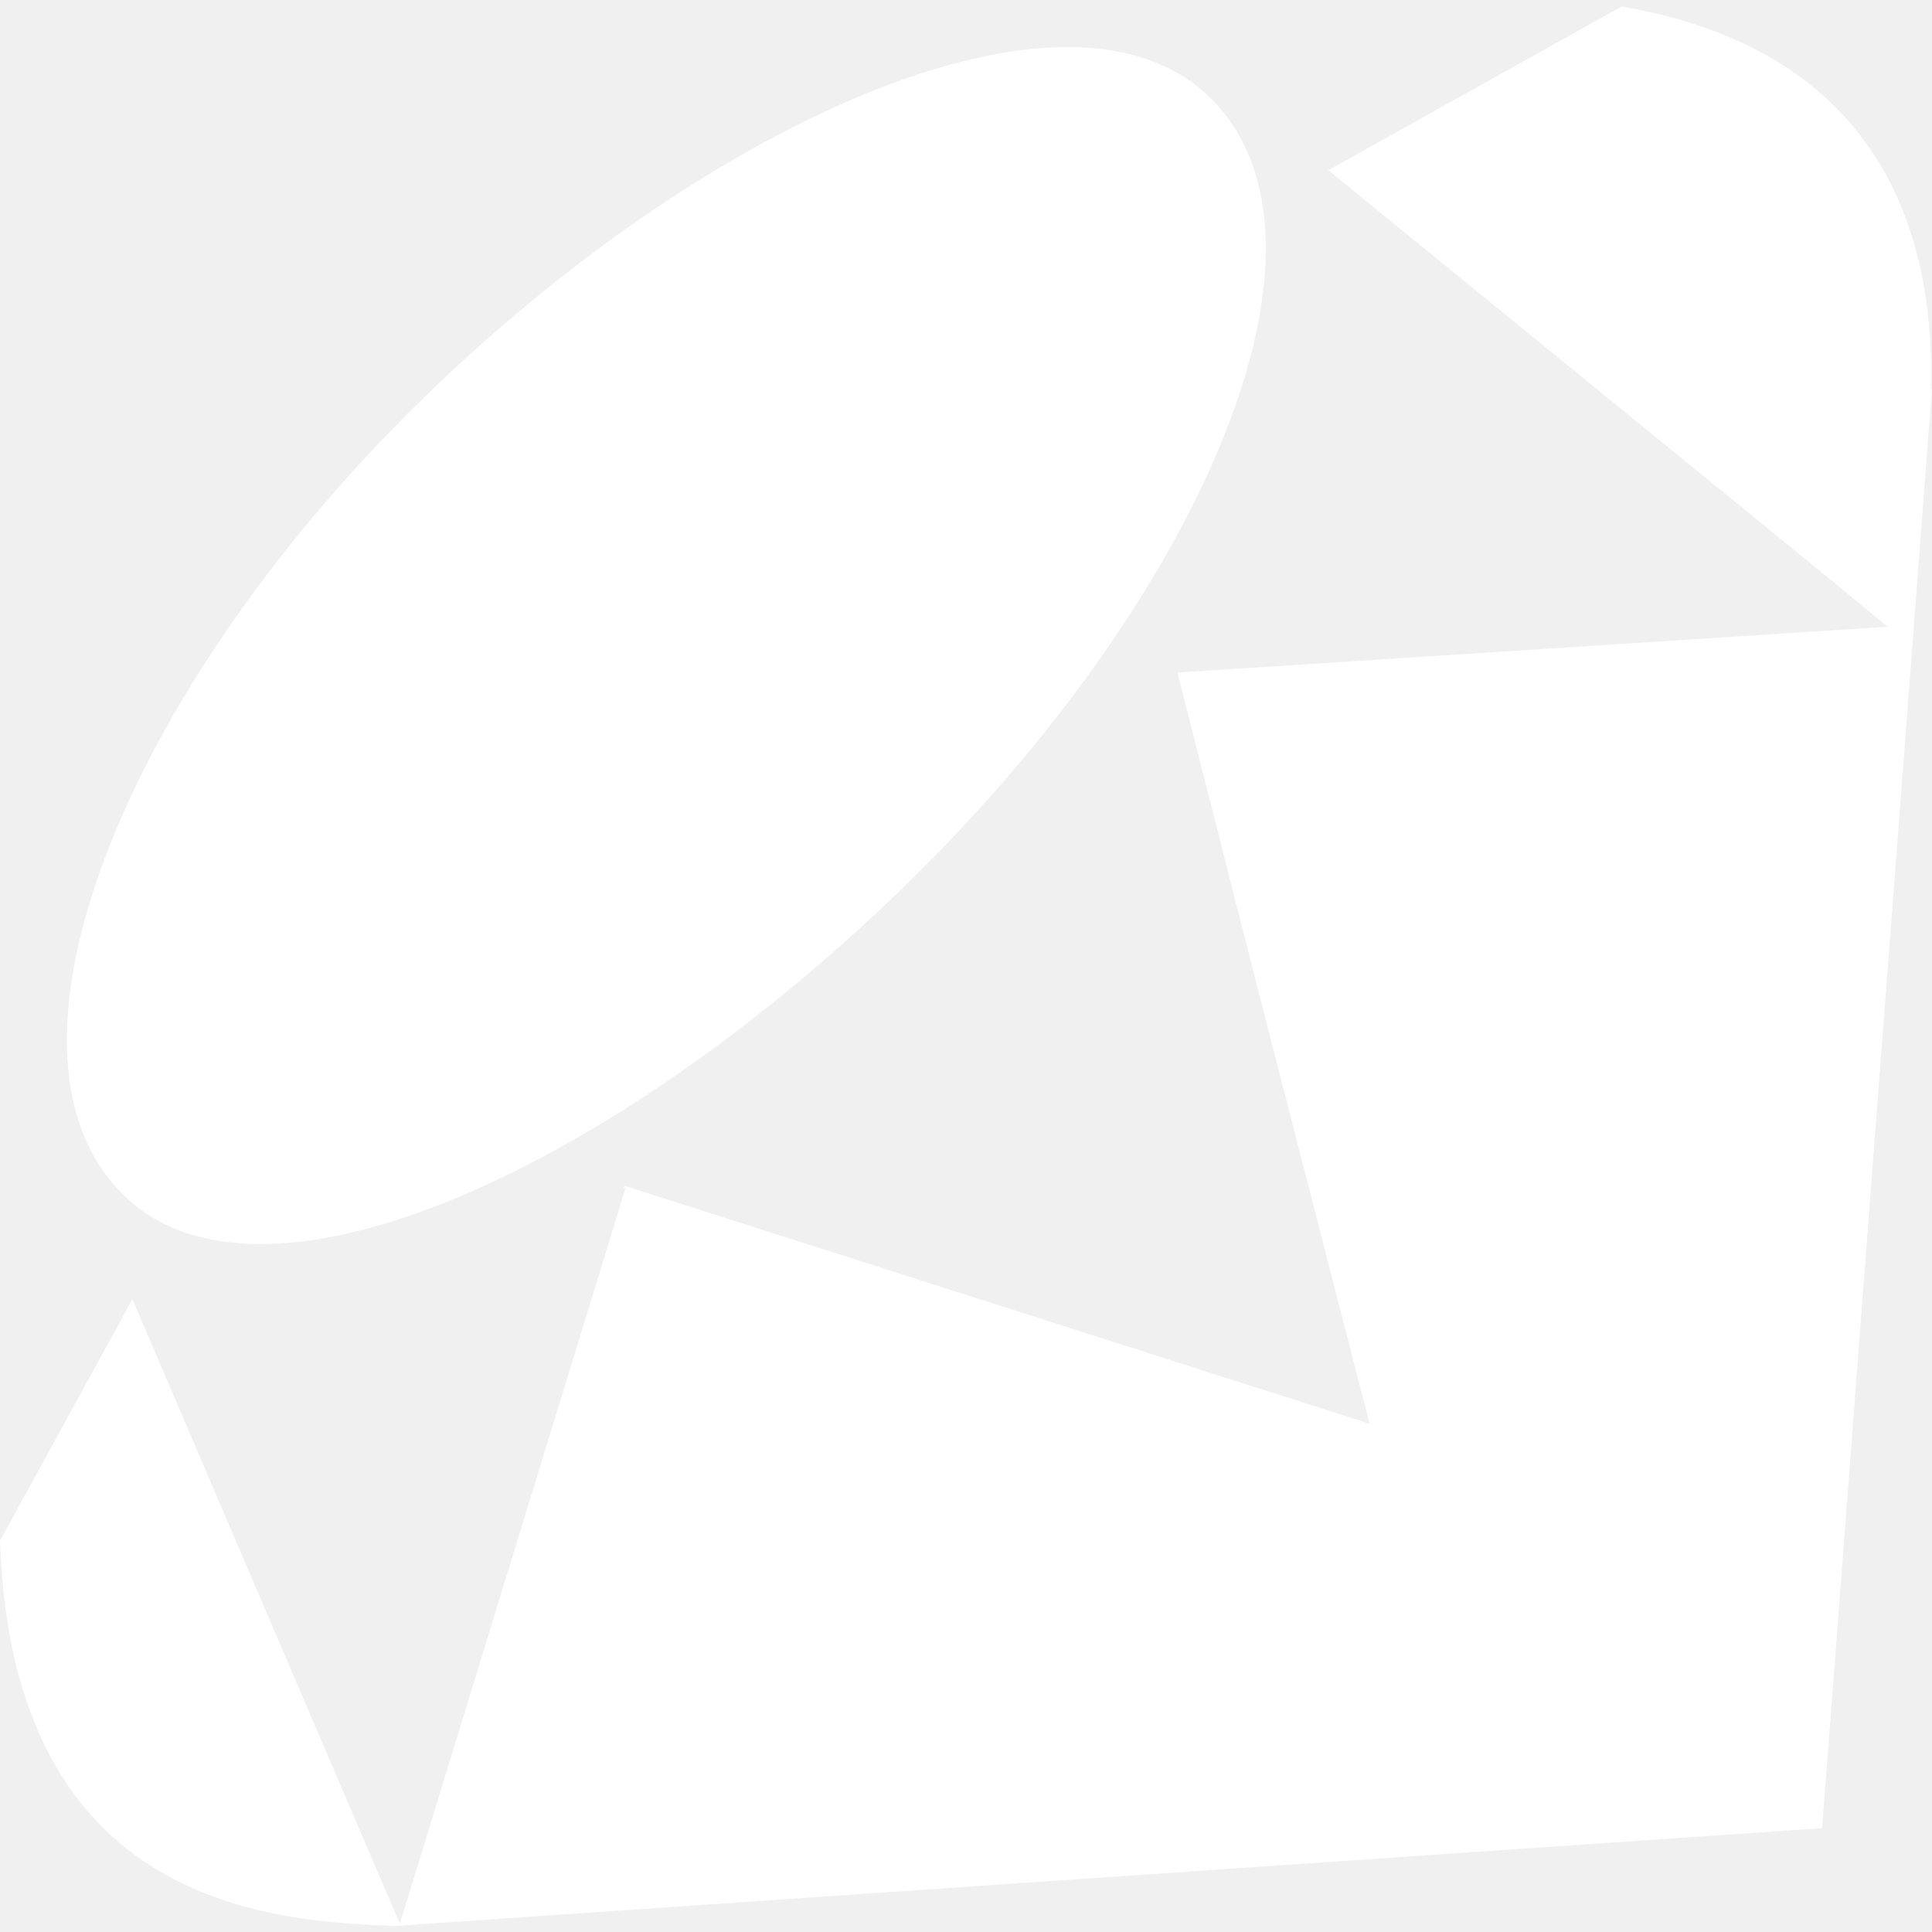
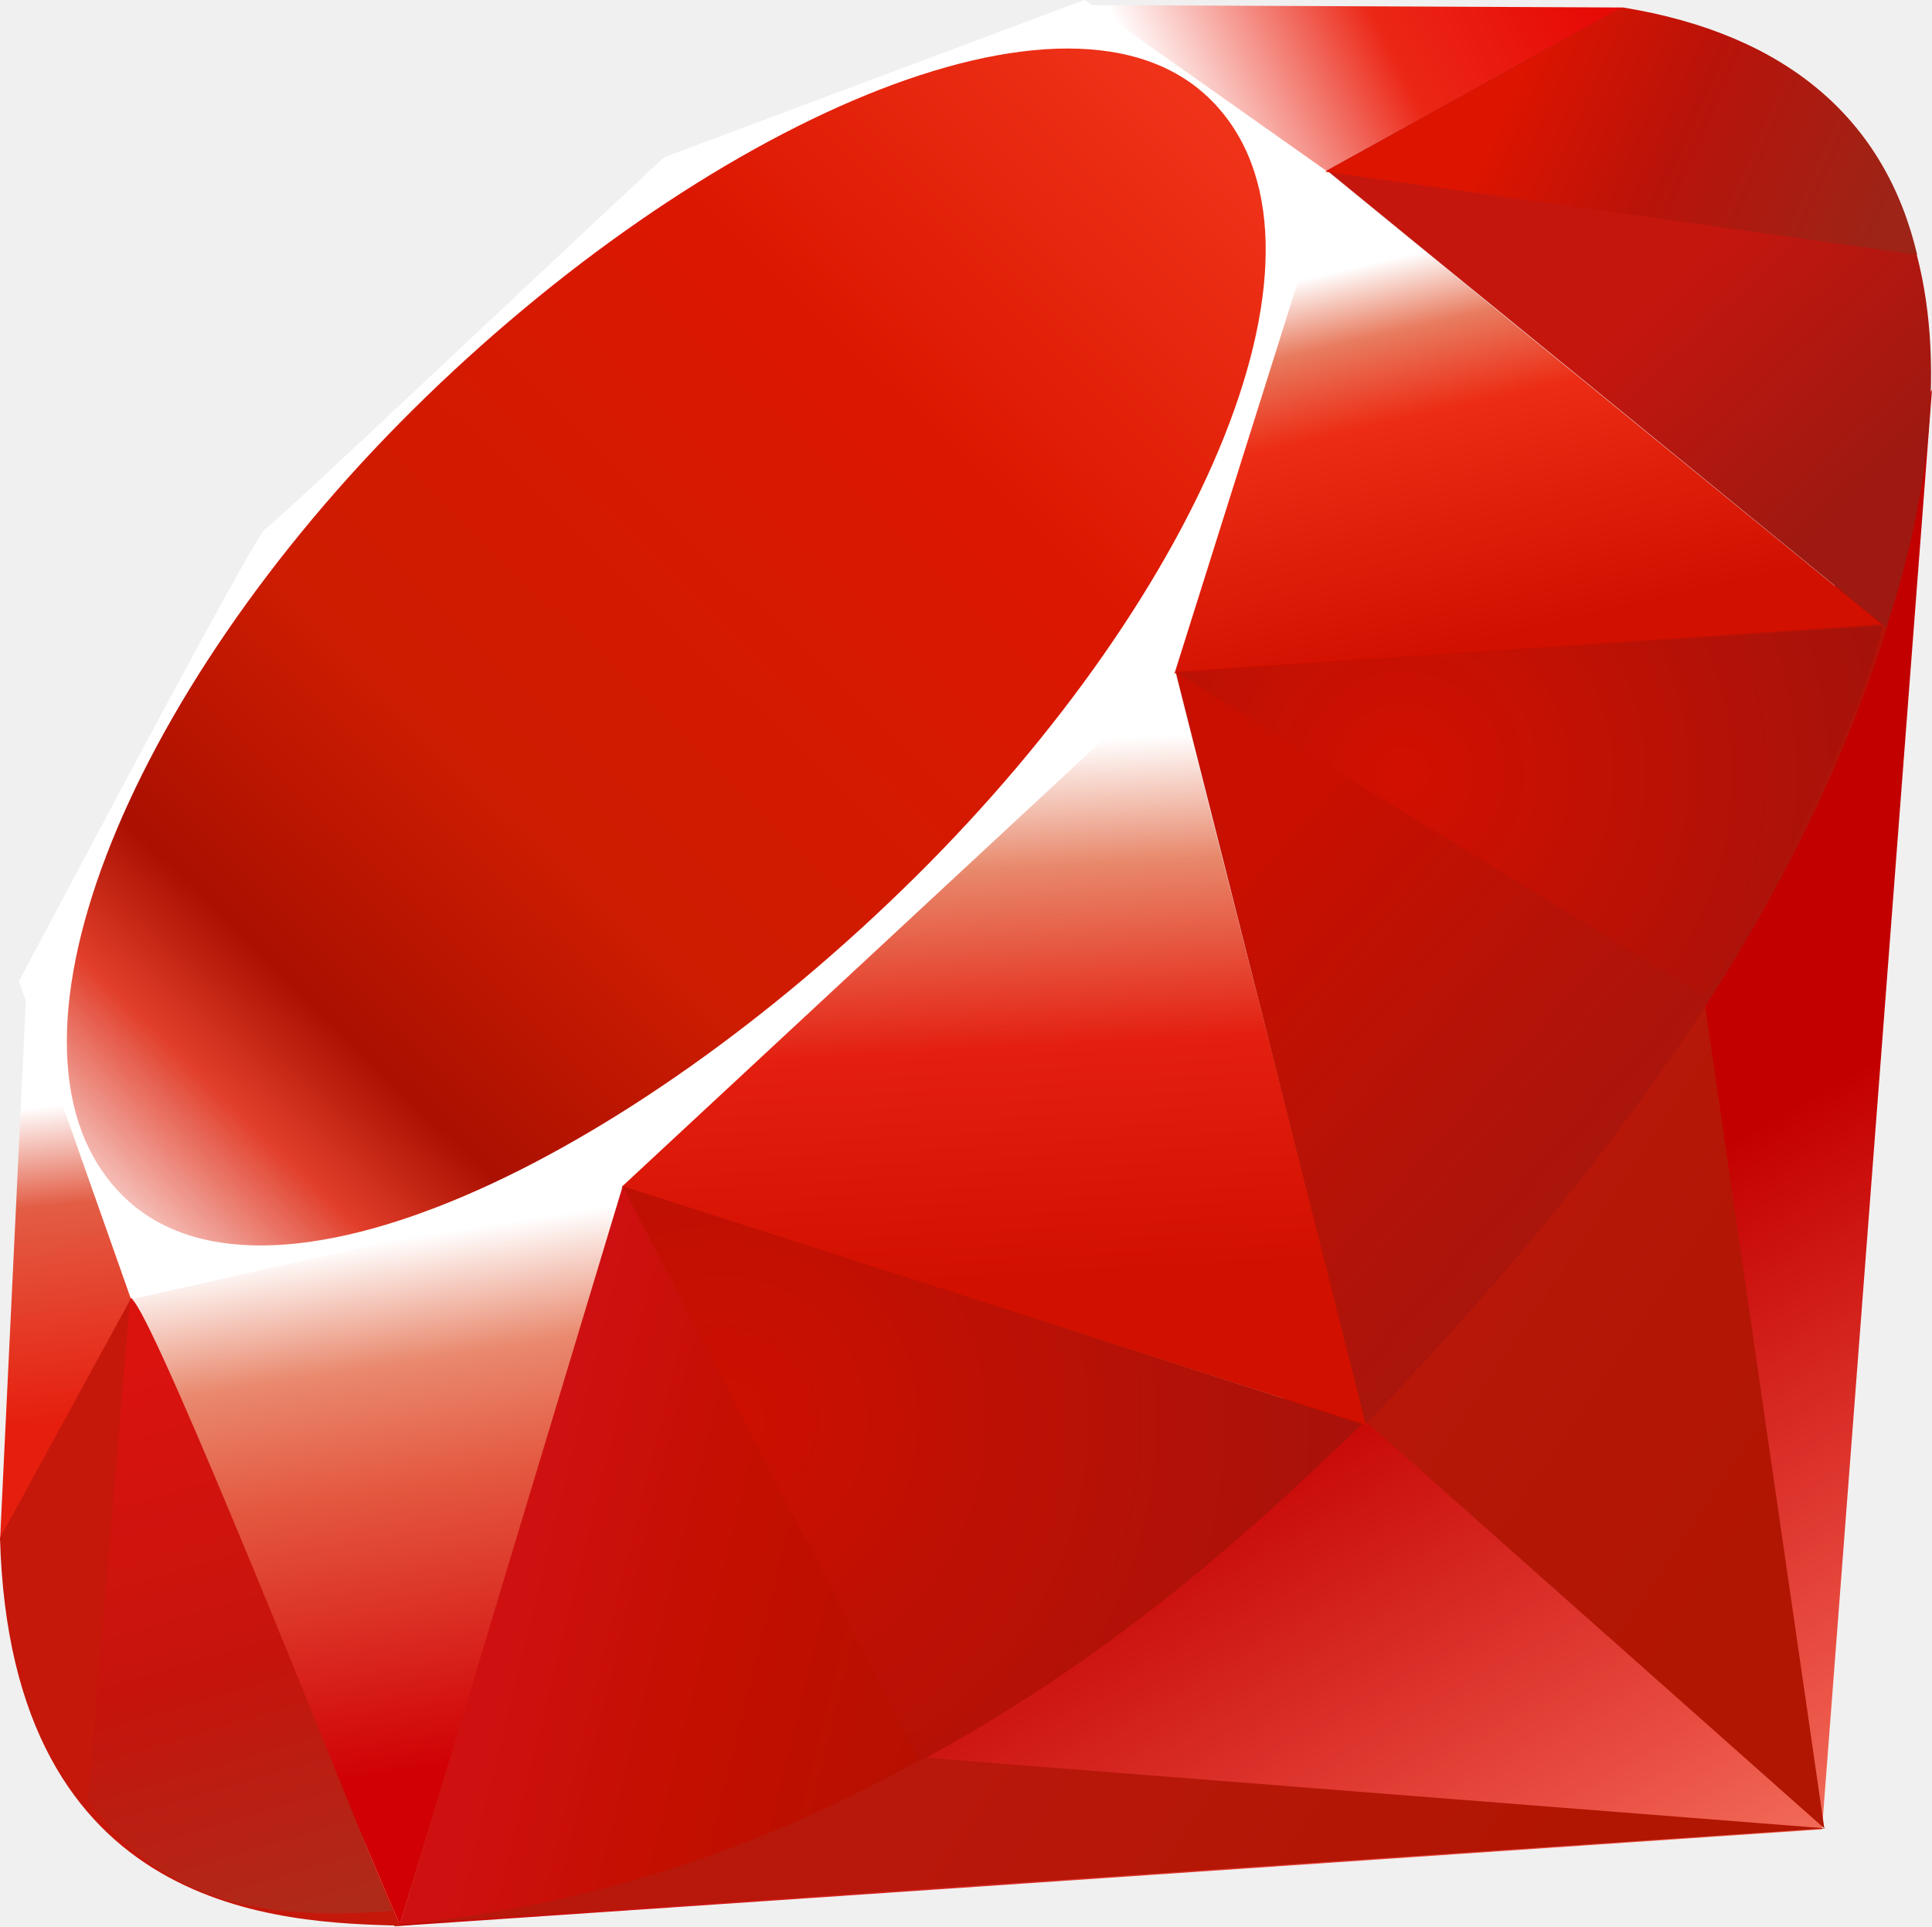
- <svg xmlns="http://www.w3.org/2000/svg" fill="#ffffff" role="img" viewBox="0 0 24 24">
-   <path d="M20.156.083c3.033.525 3.893 2.598 3.829 4.77L24 4.822 22.635 22.71 4.89 23.926h.016C3.433 23.864.15 23.729 0 19.139l1.645-3 2.819 6.586.503 1.172 2.805-9.144-.03.007.016-.03 9.255 2.956-1.396-5.431-.99-3.9 8.82-.569-.615-.51L16.5 2.114 20.159.073l-.003.01zM0 19.089zM5.13 5.073c3.561-3.533 8.157-5.621 9.922-3.84 1.762 1.777-.105 6.105-3.673 9.636-3.563 3.532-8.103 5.734-9.864 3.957-1.766-1.777.045-6.217 3.612-9.75l.003-.003z" />
+ <svg xmlns="http://www.w3.org/2000/svg" xmlns:xlink="http://www.w3.org/1999/xlink" version="1.1" id="Layer_1" width="198.13" height="197.58" viewBox="0 0 198.13 197.58" overflow="visible" enable-background="new 0 0 198.13 197.58" xml:space="preserve">
+   <defs id="defs3489">
+     <linearGradient id="XMLID_17_-9" gradientUnits="userSpaceOnUse" x1="174.074" y1="215.549" x2="132.276" y2="141.753">
+       <stop offset="0" style="stop-color:#fc8d72" id="stop3272-4" />
+       <stop offset="0" style="stop-color:#fc8d72" id="stop3274-5" />
+       <stop offset="0.41" style="stop-color:#e84b40" id="stop3276-1" />
+       <stop offset="0.99" style="stop-color:#c30000" id="stop3278-0" />
+       <stop offset="1" style="stop-color:#c30000" id="stop3280-3" />
+     </linearGradient>
+     <linearGradient id="XMLID_18_-7" gradientUnits="userSpaceOnUse" x1="194.895" y1="153.558" x2="141.028" y2="117.409">
+       <stop offset="0" style="stop-color:#b01601" id="stop3285-8" />
+       <stop offset="0" style="stop-color:#b01601" id="stop3287-8" />
+       <stop offset="0.99" style="stop-color:#b8170b" id="stop3289-6" />
+       <stop offset="1" style="stop-color:#b8170b" id="stop3291-0" />
+     </linearGradient>
+     <linearGradient id="XMLID_19_-4" gradientUnits="userSpaceOnUse" x1="151.795" y1="217.785" x2="97.93" y2="181.638">
+       <stop offset="0" style="stop-color:#b01601" id="stop3296-6" />
+       <stop offset="0" style="stop-color:#b01601" id="stop3298-7" />
+       <stop offset="0.99" style="stop-color:#b8170b" id="stop3300-6" />
+       <stop offset="1" style="stop-color:#b8170b" id="stop3302-0" />
+     </linearGradient>
+     <linearGradient id="XMLID_20_-9" gradientUnits="userSpaceOnUse" x1="38.696" y1="127.391" x2="47.047" y2="181.661">
+       <stop offset="0" style="stop-color:#ffffff" id="stop3307-7" />
+       <stop offset="0" style="stop-color:#ffffff" id="stop3309-5" />
+       <stop offset="0.23" style="stop-color:#e9896e" id="stop3311-9" />
+       <stop offset="0.46" style="stop-color:#e45840" id="stop3313-7" />
+       <stop offset="0.99" style="stop-color:#d00004" id="stop3315-8" />
+       <stop offset="1" style="stop-color:#d00004" id="stop3317-5" />
+     </linearGradient>
+     <linearGradient id="XMLID_21_-3" gradientUnits="userSpaceOnUse" x1="96.133" y1="76.715" x2="99.21" y2="132.102">
+       <stop offset="0" style="stop-color:#ffffff" id="stop3322-3" />
+       <stop offset="0" style="stop-color:#ffffff" id="stop3324-8" />
+       <stop offset="0.23" style="stop-color:#e8886b" id="stop3326-3" />
+       <stop offset="0.56" style="stop-color:#e41f10" id="stop3328-7" />
+       <stop offset="0.99" style="stop-color:#d21000" id="stop3330-9" />
+       <stop offset="1" style="stop-color:#d21000" id="stop3332-3" />
+     </linearGradient>
+     <linearGradient id="XMLID_22_-7" gradientUnits="userSpaceOnUse" x1="147.103" y1="25.521" x2="156.314" y2="65.216">
+       <stop offset="0" style="stop-color:#ffffff" id="stop3337-8" />
+       <stop offset="0" style="stop-color:#ffffff" id="stop3339-7" />
+       <stop offset="0.18" style="stop-color:#e87c60" id="stop3341-4" />
+       <stop offset="0.4" style="stop-color:#ec2c14" id="stop3343-1" />
+       <stop offset="0.99" style="stop-color:#d21000" id="stop3345-9" />
+       <stop offset="1" style="stop-color:#d21000" id="stop3347-0" />
+     </linearGradient>
+     <linearGradient id="XMLID_23_-9" gradientUnits="userSpaceOnUse" x1="118.976" y1="11.541" x2="158.669" y2="-8.305">
+       <stop offset="0" style="stop-color:#ffffff" id="stop3352-8" />
+       <stop offset="0" style="stop-color:#ffffff" id="stop3354-8" />
+       <stop offset="0.54" style="stop-color:#eb2716" id="stop3356-5" />
+       <stop offset="0.99" style="stop-color:#e70b06" id="stop3358-8" />
+       <stop offset="1" style="stop-color:#e70b06" id="stop3360-4" />
+     </linearGradient>
+     <linearGradient id="XMLID_24_-3" gradientUnits="userSpaceOnUse" x1="3.903" y1="113.555" x2="7.17" y2="146.263">
+       <stop offset="0" style="stop-color:#ffffff" id="stop3365-7" />
+       <stop offset="0" style="stop-color:#ffffff" id="stop3367-1" />
+       <stop offset="0.31" style="stop-color:#e35d45" id="stop3369-3" />
+       <stop offset="0.99" style="stop-color:#e61e0d" id="stop3371-8" />
+       <stop offset="1" style="stop-color:#e61e0d" id="stop3373-0" />
+     </linearGradient>
+     <linearGradient id="XMLID_25_-9" gradientUnits="userSpaceOnUse" x1="-18.556" y1="155.105" x2="135.015" y2="-2.809">
+       <stop offset="0" style="stop-color:#e70016" id="stop3380-7" />
+       <stop offset="0" style="stop-color:#e70016" id="stop3382-9" />
+       <stop offset="0.07" style="stop-color:#ffffff" id="stop3384-9" />
+       <stop offset="0.17" style="stop-color:#ffffff" id="stop3386-3" />
+       <stop offset="0.27" style="stop-color:#e13f2b" id="stop3388-2" />
+       <stop offset="0.33" style="stop-color:#ab1001" id="stop3390-4" />
+       <stop offset="0.46" style="stop-color:#cd1c01" id="stop3392-3" />
+       <stop offset="0.72" style="stop-color:#dc1701" id="stop3394-7" />
+       <stop offset="0.99" style="stop-color:#f63d22" id="stop3396-1" />
+       <stop offset="1" style="stop-color:#f63d22" id="stop3398-2" />
+     </linearGradient>
+     <linearGradient id="XMLID_26_-2" gradientUnits="userSpaceOnUse" x1="99.075" y1="171.033" x2="52.818" y2="159.617">
+       <stop offset="0" style="stop-color:#b51001" id="stop3403-0" />
+       <stop offset="0" style="stop-color:#b51001" id="stop3405-2" />
+       <stop offset="0.54" style="stop-color:#c30f00" id="stop3407-1" />
+       <stop offset="0.99" style="stop-color:#cf1011" id="stop3409-7" />
+       <stop offset="1" style="stop-color:#cf1011" id="stop3411-5" />
+     </linearGradient>
+     <linearGradient id="XMLID_27_-1" gradientUnits="userSpaceOnUse" x1="178.526" y1="115.515" x2="137.433" y2="78.684">
+       <stop offset="0" style="stop-color:#a4160e" id="stop3416-7" />
+       <stop offset="0" style="stop-color:#a4160e" id="stop3418-4" />
+       <stop offset="0.99" style="stop-color:#c80f00" id="stop3420-1" />
+       <stop offset="1" style="stop-color:#c80f00" id="stop3422-7" />
+     </linearGradient>
+     <linearGradient id="XMLID_28_-1" gradientUnits="userSpaceOnUse" x1="193.624" y1="47.937" x2="173.154" y2="26.054">
+       <stop offset="0" style="stop-color:#9e1911" id="stop3427-1" />
+       <stop offset="0" style="stop-color:#9e1911" id="stop3429-1" />
+       <stop offset="0.99" style="stop-color:#c5160e" id="stop3431-7" />
+       <stop offset="1" style="stop-color:#c5160e" id="stop3433-0" />
+     </linearGradient>
+     <radialGradient id="XMLID_29_-4" cx="143.832" cy="79.388" r="50.358" gradientUnits="userSpaceOnUse">
+       <stop offset="0" style="stop-color:#d21000" id="stop3440-0" />
+       <stop offset="0" style="stop-color:#d21000" id="stop3442-8" />
+       <stop offset="0.99" style="stop-color:#a5120a" id="stop3444-5" />
+       <stop offset="1" style="stop-color:#a5120a" id="stop3446-1" />
+     </radialGradient>
+     <radialGradient id="XMLID_30_-6" cx="74.092" cy="145.751" r="66.944" gradientUnits="userSpaceOnUse">
+       <stop offset="0" style="stop-color:#cd0f00" id="stop3451-6" />
+       <stop offset="0" style="stop-color:#cd0f00" id="stop3453-2" />
+       <stop offset="0.99" style="stop-color:#a7120a" id="stop3455-1" />
+       <stop offset="1" style="stop-color:#a7120a" id="stop3457-9" />
+     </radialGradient>
+     <linearGradient id="XMLID_31_-6" gradientUnits="userSpaceOnUse" x1="26.67" y1="197.336" x2="9.989" y2="140.742">
+       <stop offset="0" style="stop-color:#af2a19" id="stop3462-4" />
+       <stop offset="0" style="stop-color:#af2a19" id="stop3464-8" />
+       <stop offset="0.43" style="stop-color:#c5140c" id="stop3466-0" />
+       <stop offset="0.99" style="stop-color:#da130f" id="stop3468-8" />
+       <stop offset="1" style="stop-color:#da130f" id="stop3470-1" />
+     </linearGradient>
+     <linearGradient id="XMLID_32_-0" gradientUnits="userSpaceOnUse" x1="154.641" y1="9.798" x2="192.039" y2="26.306">
+       <stop offset="0" style="stop-color:#dd1400" id="stop3475-2" />
+       <stop offset="0" style="stop-color:#dd1400" id="stop3477-2" />
+       <stop offset="0.44" style="stop-color:#b8130a" id="stop3479-9" />
+       <stop offset="0.99" style="stop-color:#9d2417" id="stop3481-7" />
+       <stop offset="1" style="stop-color:#9d2417" id="stop3483-5" />
+     </linearGradient>
+     <linearGradient y2="141.753" x2="132.276" y1="215.549" x1="174.074" gradientUnits="userSpaceOnUse" id="linearGradient3448" xlink:href="#XMLID_17_-9" />
+   </defs>
+   <linearGradient id="XMLID_17_" gradientUnits="userSpaceOnUse" x1="174.074" y1="215.549" x2="132.276" y2="141.753">
+     <stop offset="0" style="stop-color:#fc8d72" id="stop3272" />
+     <stop offset="0" style="stop-color:#fc8d72" id="stop3274" />
+     <stop offset="0.41" style="stop-color:#e84b40" id="stop3276" />
+     <stop offset="0.99" style="stop-color:#c30000" id="stop3278" />
+     <stop offset="1" style="stop-color:#c30000" id="stop3280" />
+   </linearGradient>
+   <linearGradient id="XMLID_18_" gradientUnits="userSpaceOnUse" x1="194.895" y1="153.558" x2="141.028" y2="117.409">
+     <stop offset="0" style="stop-color:#b01601" id="stop3285" />
+     <stop offset="0" style="stop-color:#b01601" id="stop3287" />
+     <stop offset="0.99" style="stop-color:#b8170b" id="stop3289" />
+     <stop offset="1" style="stop-color:#b8170b" id="stop3291" />
+   </linearGradient>
+   <linearGradient id="XMLID_19_" gradientUnits="userSpaceOnUse" x1="151.795" y1="217.785" x2="97.93" y2="181.638">
+     <stop offset="0" style="stop-color:#b01601" id="stop3296" />
+     <stop offset="0" style="stop-color:#b01601" id="stop3298" />
+     <stop offset="0.99" style="stop-color:#b8170b" id="stop3300" />
+     <stop offset="1" style="stop-color:#b8170b" id="stop3302" />
+   </linearGradient>
+   <linearGradient id="XMLID_20_" gradientUnits="userSpaceOnUse" x1="38.696" y1="127.391" x2="47.047" y2="181.661">
+     <stop offset="0" style="stop-color:#ffffff" id="stop3307" />
+     <stop offset="0" style="stop-color:#ffffff" id="stop3309" />
+     <stop offset="0.23" style="stop-color:#e9896e" id="stop3311" />
+     <stop offset="0.46" style="stop-color:#e45840" id="stop3313" />
+     <stop offset="0.99" style="stop-color:#d00004" id="stop3315" />
+     <stop offset="1" style="stop-color:#d00004" id="stop3317" />
+   </linearGradient>
+   <linearGradient id="XMLID_21_" gradientUnits="userSpaceOnUse" x1="96.133" y1="76.715" x2="99.21" y2="132.102">
+     <stop offset="0" style="stop-color:#ffffff" id="stop3322" />
+     <stop offset="0" style="stop-color:#ffffff" id="stop3324" />
+     <stop offset="0.23" style="stop-color:#e8886b" id="stop3326" />
+     <stop offset="0.56" style="stop-color:#e41f10" id="stop3328" />
+     <stop offset="0.99" style="stop-color:#d21000" id="stop3330" />
+     <stop offset="1" style="stop-color:#d21000" id="stop3332" />
+   </linearGradient>
+   <linearGradient id="XMLID_22_" gradientUnits="userSpaceOnUse" x1="147.103" y1="25.521" x2="156.314" y2="65.216">
+     <stop offset="0" style="stop-color:#ffffff" id="stop3337" />
+     <stop offset="0" style="stop-color:#ffffff" id="stop3339" />
+     <stop offset="0.18" style="stop-color:#e87c60" id="stop3341" />
+     <stop offset="0.4" style="stop-color:#ec2c14" id="stop3343" />
+     <stop offset="0.99" style="stop-color:#d21000" id="stop3345" />
+     <stop offset="1" style="stop-color:#d21000" id="stop3347" />
+   </linearGradient>
+   <linearGradient id="XMLID_23_" gradientUnits="userSpaceOnUse" x1="118.976" y1="11.541" x2="158.669" y2="-8.305">
+     <stop offset="0" style="stop-color:#ffffff" id="stop3352" />
+     <stop offset="0" style="stop-color:#ffffff" id="stop3354" />
+     <stop offset="0.54" style="stop-color:#eb2716" id="stop3356" />
+     <stop offset="0.99" style="stop-color:#e70b06" id="stop3358" />
+     <stop offset="1" style="stop-color:#e70b06" id="stop3360" />
+   </linearGradient>
+   <linearGradient id="XMLID_24_" gradientUnits="userSpaceOnUse" x1="3.903" y1="113.555" x2="7.17" y2="146.263">
+     <stop offset="0" style="stop-color:#ffffff" id="stop3365" />
+     <stop offset="0" style="stop-color:#ffffff" id="stop3367" />
+     <stop offset="0.31" style="stop-color:#e35d45" id="stop3369" />
+     <stop offset="0.99" style="stop-color:#e61e0d" id="stop3371" />
+     <stop offset="1" style="stop-color:#e61e0d" id="stop3373" />
+   </linearGradient>
+   <linearGradient id="XMLID_25_" gradientUnits="userSpaceOnUse" x1="-18.556" y1="155.105" x2="135.015" y2="-2.809">
+     <stop offset="0" style="stop-color:#e70016" id="stop3380" />
+     <stop offset="0" style="stop-color:#e70016" id="stop3382" />
+     <stop offset="0.07" style="stop-color:#ffffff" id="stop3384" />
+     <stop offset="0.17" style="stop-color:#ffffff" id="stop3386" />
+     <stop offset="0.27" style="stop-color:#e13f2b" id="stop3388" />
+     <stop offset="0.33" style="stop-color:#ab1001" id="stop3390" />
+     <stop offset="0.46" style="stop-color:#cd1c01" id="stop3392" />
+     <stop offset="0.72" style="stop-color:#dc1701" id="stop3394" />
+     <stop offset="0.99" style="stop-color:#f63d22" id="stop3396" />
+     <stop offset="1" style="stop-color:#f63d22" id="stop3398" />
+   </linearGradient>
+   <linearGradient id="XMLID_26_" gradientUnits="userSpaceOnUse" x1="99.075" y1="171.033" x2="52.818" y2="159.617">
+     <stop offset="0" style="stop-color:#b51001" id="stop3403" />
+     <stop offset="0" style="stop-color:#b51001" id="stop3405" />
+     <stop offset="0.54" style="stop-color:#c30f00" id="stop3407" />
+     <stop offset="0.99" style="stop-color:#cf1011" id="stop3409" />
+     <stop offset="1" style="stop-color:#cf1011" id="stop3411" />
+   </linearGradient>
+   <linearGradient id="XMLID_27_" gradientUnits="userSpaceOnUse" x1="178.526" y1="115.515" x2="137.433" y2="78.684">
+     <stop offset="0" style="stop-color:#a4160e" id="stop3416" />
+     <stop offset="0" style="stop-color:#a4160e" id="stop3418" />
+     <stop offset="0.99" style="stop-color:#c80f00" id="stop3420" />
+     <stop offset="1" style="stop-color:#c80f00" id="stop3422" />
+   </linearGradient>
+   <linearGradient id="XMLID_28_" gradientUnits="userSpaceOnUse" x1="193.624" y1="47.937" x2="173.154" y2="26.054">
+     <stop offset="0" style="stop-color:#9e1911" id="stop3427" />
+     <stop offset="0" style="stop-color:#9e1911" id="stop3429" />
+     <stop offset="0.99" style="stop-color:#c5160e" id="stop3431" />
+     <stop offset="1" style="stop-color:#c5160e" id="stop3433" />
+   </linearGradient>
+   <radialGradient id="XMLID_29_" cx="143.832" cy="79.388" r="50.358" gradientUnits="userSpaceOnUse">
+     <stop offset="0" style="stop-color:#d21000" id="stop3440" />
+     <stop offset="0" style="stop-color:#d21000" id="stop3442" />
+     <stop offset="0.99" style="stop-color:#a5120a" id="stop3444" />
+     <stop offset="1" style="stop-color:#a5120a" id="stop3446" />
+   </radialGradient>
+   <radialGradient id="XMLID_30_" cx="74.092" cy="145.751" r="66.944" gradientUnits="userSpaceOnUse">
+     <stop offset="0" style="stop-color:#cd0f00" id="stop3451" />
+     <stop offset="0" style="stop-color:#cd0f00" id="stop3453" />
+     <stop offset="0.99" style="stop-color:#a7120a" id="stop3455" />
+     <stop offset="1" style="stop-color:#a7120a" id="stop3457" />
+   </radialGradient>
+   <linearGradient id="XMLID_31_" gradientUnits="userSpaceOnUse" x1="26.67" y1="197.336" x2="9.989" y2="140.742">
+     <stop offset="0" style="stop-color:#af2a19" id="stop3462" />
+     <stop offset="0" style="stop-color:#af2a19" id="stop3464" />
+     <stop offset="0.43" style="stop-color:#c5140c" id="stop3466" />
+     <stop offset="0.99" style="stop-color:#da130f" id="stop3468" />
+     <stop offset="1" style="stop-color:#da130f" id="stop3470" />
+   </linearGradient>
+   <linearGradient id="XMLID_32_" gradientUnits="userSpaceOnUse" x1="154.641" y1="9.798" x2="192.039" y2="26.306">
+     <stop offset="0" style="stop-color:#dd1400" id="stop3475" />
+     <stop offset="0" style="stop-color:#dd1400" id="stop3477" />
+     <stop offset="0.44" style="stop-color:#b8130a" id="stop3479" />
+     <stop offset="0.99" style="stop-color:#9d2417" id="stop3481" />
+     <stop offset="1" style="stop-color:#9d2417" id="stop3483" />
+   </linearGradient>
+   <polygon style="fill:url(#linearGradient3448);fill-rule:evenodd" clip-rule="evenodd" points="153.5,130.41 40.38,197.58 186.849,187.641 198.13,39.95 " id="polygon3282" />
+   <polygon style="fill:url(#XMLID_18_-7);fill-rule:evenodd" clip-rule="evenodd" points="187.089,187.54 174.5,100.65 140.209,145.93 " id="polygon3293" />
+   <polygon style="fill:url(#XMLID_19_-4);fill-rule:evenodd" clip-rule="evenodd" points="187.259,187.54 95.03,180.3 40.87,197.391 " id="polygon3304" />
+   <polygon style="fill:url(#XMLID_20_-9);fill-rule:evenodd" clip-rule="evenodd" points="41,197.41 64.04,121.93 13.34,132.771 " id="polygon3319" />
+   <polygon style="fill:url(#XMLID_21_-3);fill-rule:evenodd" clip-rule="evenodd" points="140.2,146.18 119,63.14 58.33,120.01 " id="polygon3334" />
+   <polygon style="fill:url(#XMLID_22_-7);fill-rule:evenodd" clip-rule="evenodd" points="193.32,64.31 135.97,17.47 120,69.1 " id="polygon3349" />
+   <polygon style="fill:url(#XMLID_23_-9);fill-rule:evenodd" clip-rule="evenodd" points="166.5,0.77 132.77,19.41 111.49,0.52 " id="polygon3362" />
+   <polygon style="fill:url(#XMLID_24_-3);fill-rule:evenodd" clip-rule="evenodd" points="0,158.09 14.13,132.32 2.7,101.62 " id="polygon3375" />
+   <path style="fill:#ffffff;fill-rule:evenodd" clip-rule="evenodd" d="m 1.94,100.65 11.5,32.62 49.97,-11.211 57.05,-53.02 L 136.56,17.9 111.209,0 68.109,16.13 C 54.53,28.76 28.18,53.75 27.23,54.22 26.29,54.7 9.83,85.81 1.94,100.65 z" id="path3377" />
+   <path style="fill:url(#XMLID_25_-9);fill-rule:evenodd" clip-rule="evenodd" d="m 42.32,42.05 c 29.43,-29.18 67.37,-46.42 81.93,-31.73 14.551,14.69 -0.88,50.39 -30.31,79.56 -29.43,29.17 -66.9,47.36 -81.45,32.67 -14.56,-14.68 0.4,-51.33 29.83,-80.5 z" id="path3400" />
+   <path style="fill:url(#XMLID_26_-2);fill-rule:evenodd" clip-rule="evenodd" d="m 41,197.38 22.86,-75.72 75.92,24.39 C 112.33,171.79 81.8,193.55 41,197.38 z" id="path3413" />
+   <path style="fill:url(#XMLID_27_-1);fill-rule:evenodd" clip-rule="evenodd" d="m 120.56,68.89 19.49,77.2 C 162.98,121.98 183.56,96.06 193.639,64 l -73.079,4.89 z" id="path3424" />
+   <path style="fill:url(#XMLID_28_-1);fill-rule:evenodd" clip-rule="evenodd" d="m 193.44,64.39 c 7.8,-23.54 9.6,-57.31 -27.181,-63.58 l -30.18,16.67 57.361,46.91 z" id="path3435" />
+   <path style="fill:#c6170b;fill-rule:evenodd" clip-rule="evenodd" d="m 0,157.75 c 1.08,38.851 29.11,39.43 41.05,39.771 L 13.47,133.11 0,157.75 z" id="path3437" />
+   <path style="fill:url(#XMLID_29_-4);fill-rule:evenodd" clip-rule="evenodd" d="m 120.669,69.01 c 17.62,10.83 53.131,32.58 53.851,32.98 1.119,0.63 15.31,-23.93 18.53,-37.81 l -72.381,4.83 z" id="path3448" />
+   <path style="fill:url(#XMLID_30_-6);fill-rule:evenodd" clip-rule="evenodd" d="m 63.83,121.66 30.56,58.96 c 18.07,-9.8 32.22,-21.74 45.18,-34.53 L 63.83,121.66 z" id="path3459" />
+   <path style="fill:url(#XMLID_31_-6);fill-rule:evenodd" clip-rule="evenodd" d="m 13.35,133.19 -4.33,51.56 c 8.17,11.16 19.41,12.13 31.2,11.26 -8.53,-21.23 -25.57,-63.68 -26.87,-62.82 z" id="path3472" />
+   <path style="fill:url(#XMLID_32_-0);fill-rule:evenodd" clip-rule="evenodd" d="m 135.9,17.61 60.71,8.52 C 193.37,12.4 183.42,3.54 166.46,0.77 L 135.9,17.61 z" id="path3485" />
</svg>
